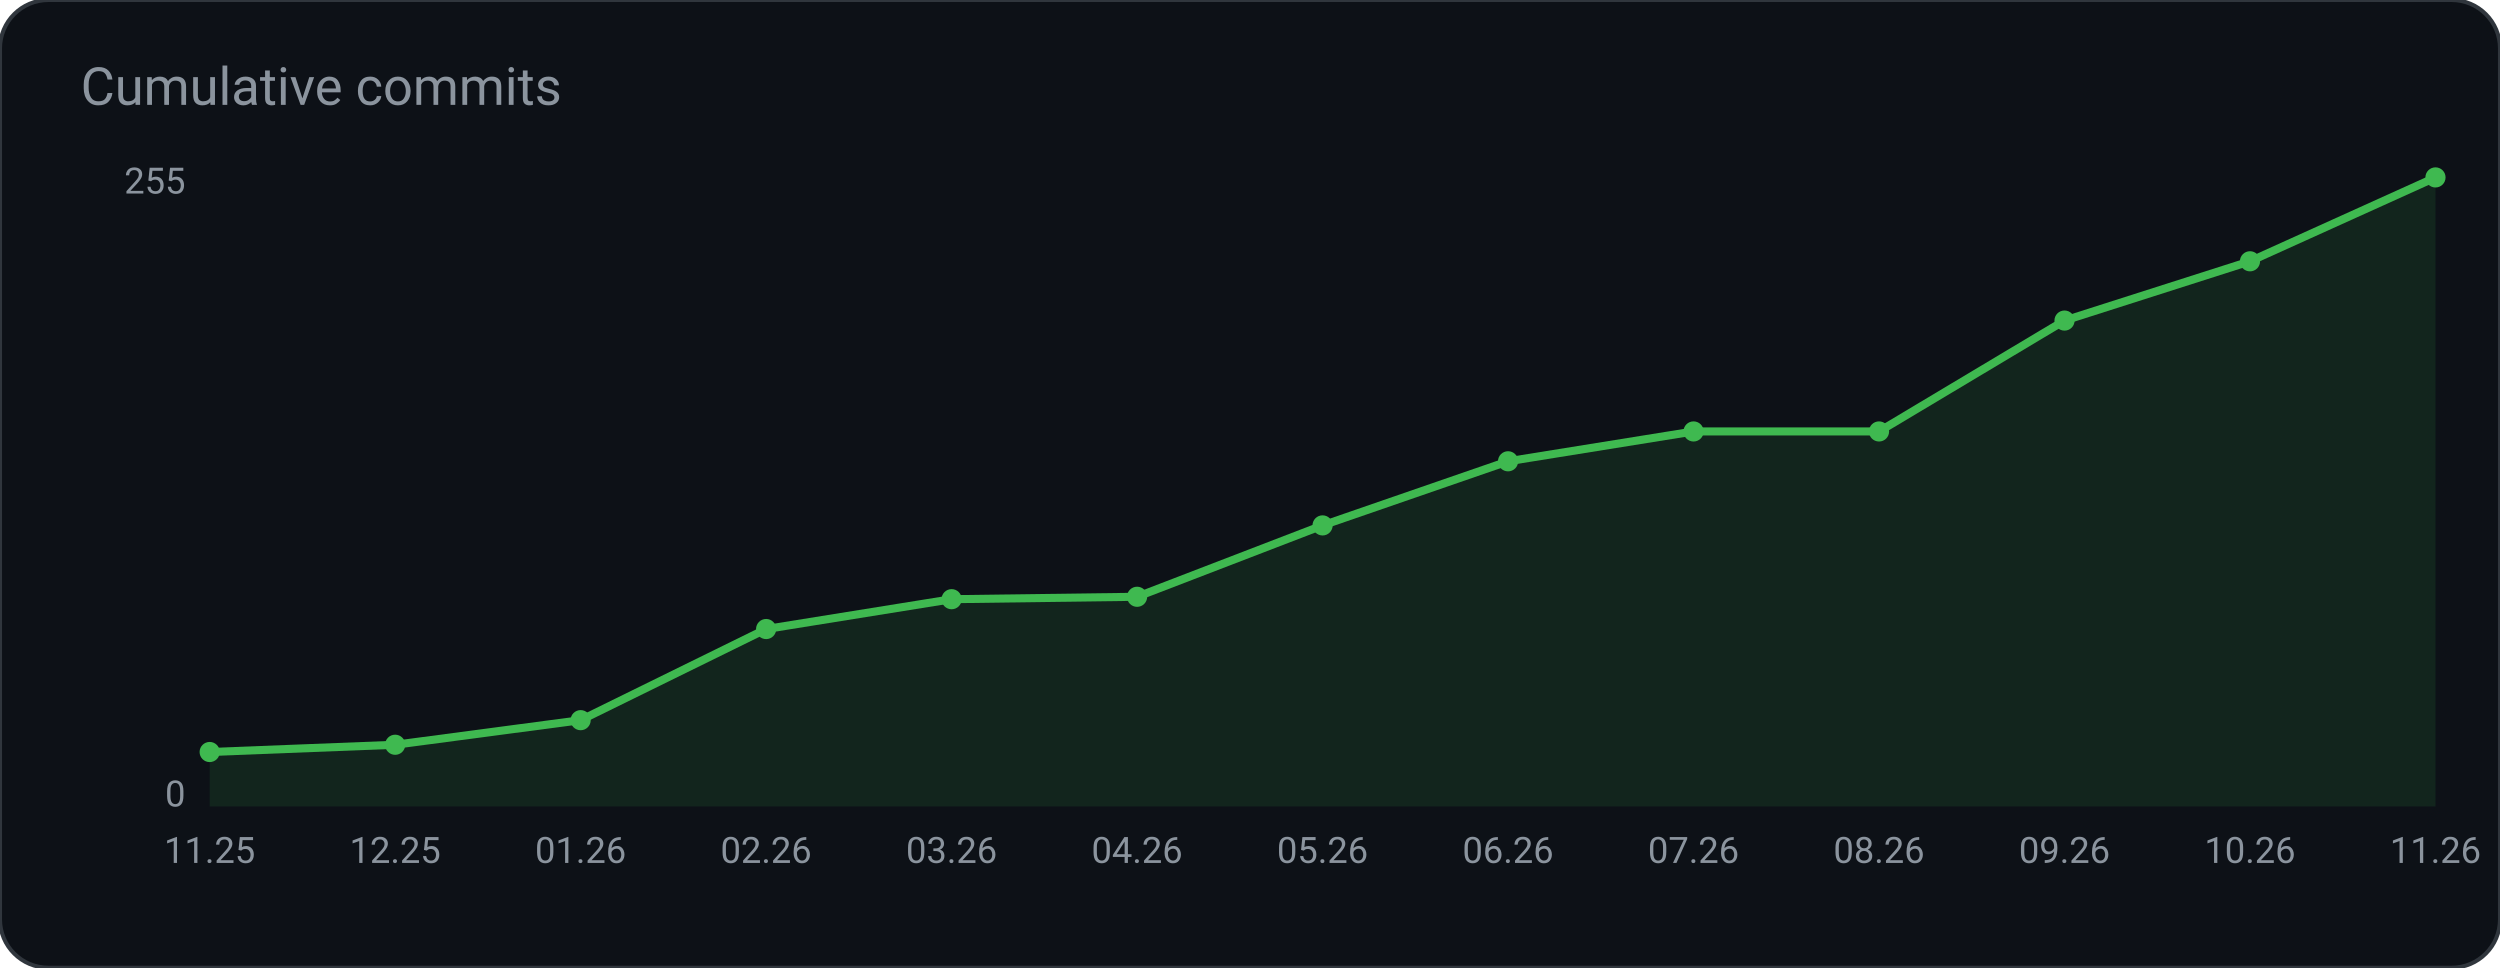
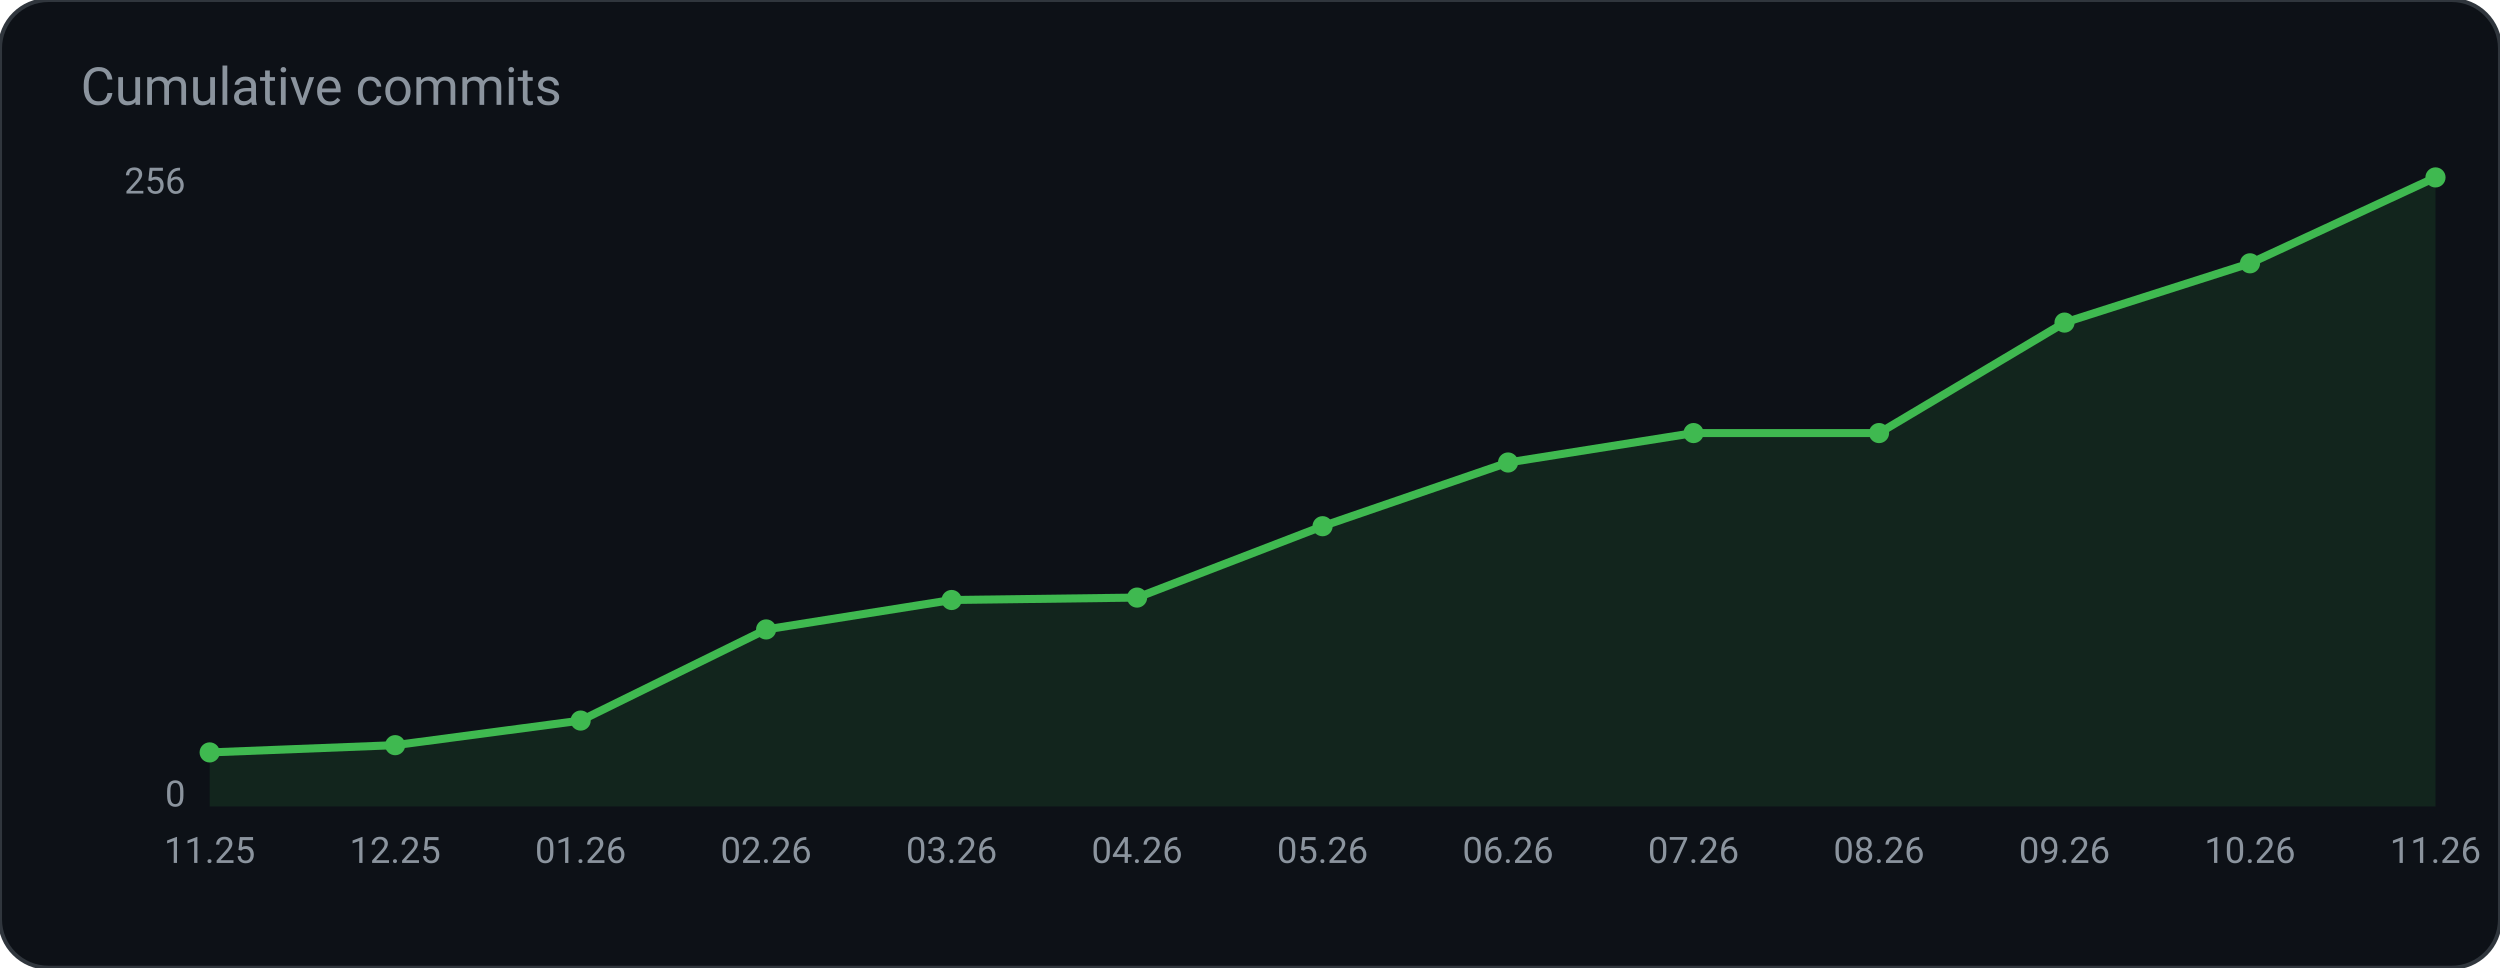
<svg xmlns="http://www.w3.org/2000/svg" width="620" height="240" viewBox="0 0 620 240" role="img" aria-label="Cumulative commits">
  <rect width="620" height="240" rx="12" fill="#0d1117" stroke="#30363d" />
  <text x="20" y="26" fill="#8b949e" font-family="ui-sans-serif, system-ui, -apple-system, Segoe UI, Roboto, Helvetica, Arial, sans-serif" font-size="13">Cumulative commits</text>
-   <polygon points="52.0,200.0 52.0,186.5 98.0,184.7 144.0,178.6 190.0,156.0 236.0,148.6 282.0,148.0 328.0,130.3 374.0,114.4 420.0,107.0 466.0,107.0 512.0,79.5 558.0,64.8 604.0,44.0 604.0,200.0" fill="#3fb950" fill-opacity="0.12" />
-   <polyline points="52.0,186.5 98.0,184.7 144.0,178.6 190.0,156.0 236.0,148.6 282.0,148.0 328.0,130.3 374.0,114.4 420.0,107.0 466.0,107.0 512.0,79.5 558.0,64.8 604.0,44.0" fill="none" stroke="#3fb950" stroke-width="2" />
-   <circle cx="52.0" cy="186.5" r="2.5" fill="#3fb950" />
-   <circle cx="98.0" cy="184.7" r="2.5" fill="#3fb950" />
-   <circle cx="144.0" cy="178.6" r="2.5" fill="#3fb950" />
-   <circle cx="190.0" cy="156.0" r="2.5" fill="#3fb950" />
-   <circle cx="236.0" cy="148.6" r="2.5" fill="#3fb950" />
-   <circle cx="282.0" cy="148.0" r="2.5" fill="#3fb950" />
-   <circle cx="328.0" cy="130.3" r="2.5" fill="#3fb950" />
-   <circle cx="374.0" cy="114.4" r="2.5" fill="#3fb950" />
-   <circle cx="420.0" cy="107.0" r="2.5" fill="#3fb950" />
-   <circle cx="466.0" cy="107.0" r="2.5" fill="#3fb950" />
-   <circle cx="512.0" cy="79.5" r="2.5" fill="#3fb950" />
-   <circle cx="558.0" cy="64.8" r="2.5" fill="#3fb950" />
+   <polygon points="52.0,200.0 52.0,186.6 98.0,184.8 144.0,178.7 190.0,156.1 236.0,148.8 282.0,148.2 328.0,130.5 374.0,114.7 420.0,107.4 466.0,107.4 512.0,80.0 558.0,65.3 604.0,44.0 604.0,200.0" fill="#3fb950" fill-opacity="0.12" />
+   <polyline points="52.0,186.6 98.0,184.8 144.0,178.7 190.0,156.1 236.0,148.8 282.0,148.2 328.0,130.5 374.0,114.7 420.0,107.4 466.0,107.4 512.0,80.0 558.0,65.3 604.0,44.0" fill="none" stroke="#3fb950" stroke-width="2" />
+   <circle cx="52.0" cy="186.6" r="2.5" fill="#3fb950" />
+   <circle cx="98.0" cy="184.8" r="2.5" fill="#3fb950" />
+   <circle cx="144.0" cy="178.7" r="2.5" fill="#3fb950" />
+   <circle cx="190.0" cy="156.1" r="2.5" fill="#3fb950" />
+   <circle cx="236.0" cy="148.8" r="2.5" fill="#3fb950" />
+   <circle cx="282.0" cy="148.2" r="2.5" fill="#3fb950" />
+   <circle cx="328.0" cy="130.5" r="2.5" fill="#3fb950" />
+   <circle cx="374.0" cy="114.7" r="2.5" fill="#3fb950" />
+   <circle cx="420.0" cy="107.4" r="2.5" fill="#3fb950" />
+   <circle cx="466.0" cy="107.4" r="2.5" fill="#3fb950" />
+   <circle cx="512.0" cy="80.0" r="2.5" fill="#3fb950" />
+   <circle cx="558.0" cy="65.3" r="2.5" fill="#3fb950" />
  <circle cx="604.0" cy="44.0" r="2.5" fill="#3fb950" />
-   <text x="46.0" y="48.0" fill="#8b949e" font-family="ui-sans-serif, system-ui, -apple-system, Segoe UI, Roboto, Helvetica, Arial, sans-serif" font-size="9" text-anchor="end" font-weight="400">255</text>
+   <text x="46.0" y="48.0" fill="#8b949e" font-family="ui-sans-serif, system-ui, -apple-system, Segoe UI, Roboto, Helvetica, Arial, sans-serif" font-size="9" text-anchor="end" font-weight="400">256</text>
  <text x="46.0" y="200.0" fill="#8b949e" font-family="ui-sans-serif, system-ui, -apple-system, Segoe UI, Roboto, Helvetica, Arial, sans-serif" font-size="9" text-anchor="end" font-weight="400">0</text>
  <text x="52.0" y="214.0" fill="#8b949e" font-family="ui-sans-serif, system-ui, -apple-system, Segoe UI, Roboto, Helvetica, Arial, sans-serif" font-size="9" text-anchor="middle" font-weight="400">11.25</text>
  <text x="98.0" y="214.0" fill="#8b949e" font-family="ui-sans-serif, system-ui, -apple-system, Segoe UI, Roboto, Helvetica, Arial, sans-serif" font-size="9" text-anchor="middle" font-weight="400">12.25</text>
  <text x="144.0" y="214.0" fill="#8b949e" font-family="ui-sans-serif, system-ui, -apple-system, Segoe UI, Roboto, Helvetica, Arial, sans-serif" font-size="9" text-anchor="middle" font-weight="400">01.26</text>
  <text x="190.0" y="214.0" fill="#8b949e" font-family="ui-sans-serif, system-ui, -apple-system, Segoe UI, Roboto, Helvetica, Arial, sans-serif" font-size="9" text-anchor="middle" font-weight="400">02.26</text>
  <text x="236.0" y="214.0" fill="#8b949e" font-family="ui-sans-serif, system-ui, -apple-system, Segoe UI, Roboto, Helvetica, Arial, sans-serif" font-size="9" text-anchor="middle" font-weight="400">03.26</text>
  <text x="282.0" y="214.0" fill="#8b949e" font-family="ui-sans-serif, system-ui, -apple-system, Segoe UI, Roboto, Helvetica, Arial, sans-serif" font-size="9" text-anchor="middle" font-weight="400">04.26</text>
  <text x="328.0" y="214.0" fill="#8b949e" font-family="ui-sans-serif, system-ui, -apple-system, Segoe UI, Roboto, Helvetica, Arial, sans-serif" font-size="9" text-anchor="middle" font-weight="400">05.26</text>
  <text x="374.0" y="214.0" fill="#8b949e" font-family="ui-sans-serif, system-ui, -apple-system, Segoe UI, Roboto, Helvetica, Arial, sans-serif" font-size="9" text-anchor="middle" font-weight="400">06.26</text>
  <text x="420.0" y="214.0" fill="#8b949e" font-family="ui-sans-serif, system-ui, -apple-system, Segoe UI, Roboto, Helvetica, Arial, sans-serif" font-size="9" text-anchor="middle" font-weight="400">07.26</text>
  <text x="466.0" y="214.0" fill="#8b949e" font-family="ui-sans-serif, system-ui, -apple-system, Segoe UI, Roboto, Helvetica, Arial, sans-serif" font-size="9" text-anchor="middle" font-weight="400">08.26</text>
  <text x="512.0" y="214.0" fill="#8b949e" font-family="ui-sans-serif, system-ui, -apple-system, Segoe UI, Roboto, Helvetica, Arial, sans-serif" font-size="9" text-anchor="middle" font-weight="400">09.26</text>
  <text x="558.0" y="214.0" fill="#8b949e" font-family="ui-sans-serif, system-ui, -apple-system, Segoe UI, Roboto, Helvetica, Arial, sans-serif" font-size="9" text-anchor="middle" font-weight="400">10.26</text>
  <text x="604.0" y="214.0" fill="#8b949e" font-family="ui-sans-serif, system-ui, -apple-system, Segoe UI, Roboto, Helvetica, Arial, sans-serif" font-size="9" text-anchor="middle" font-weight="400">11.26</text>
</svg>
